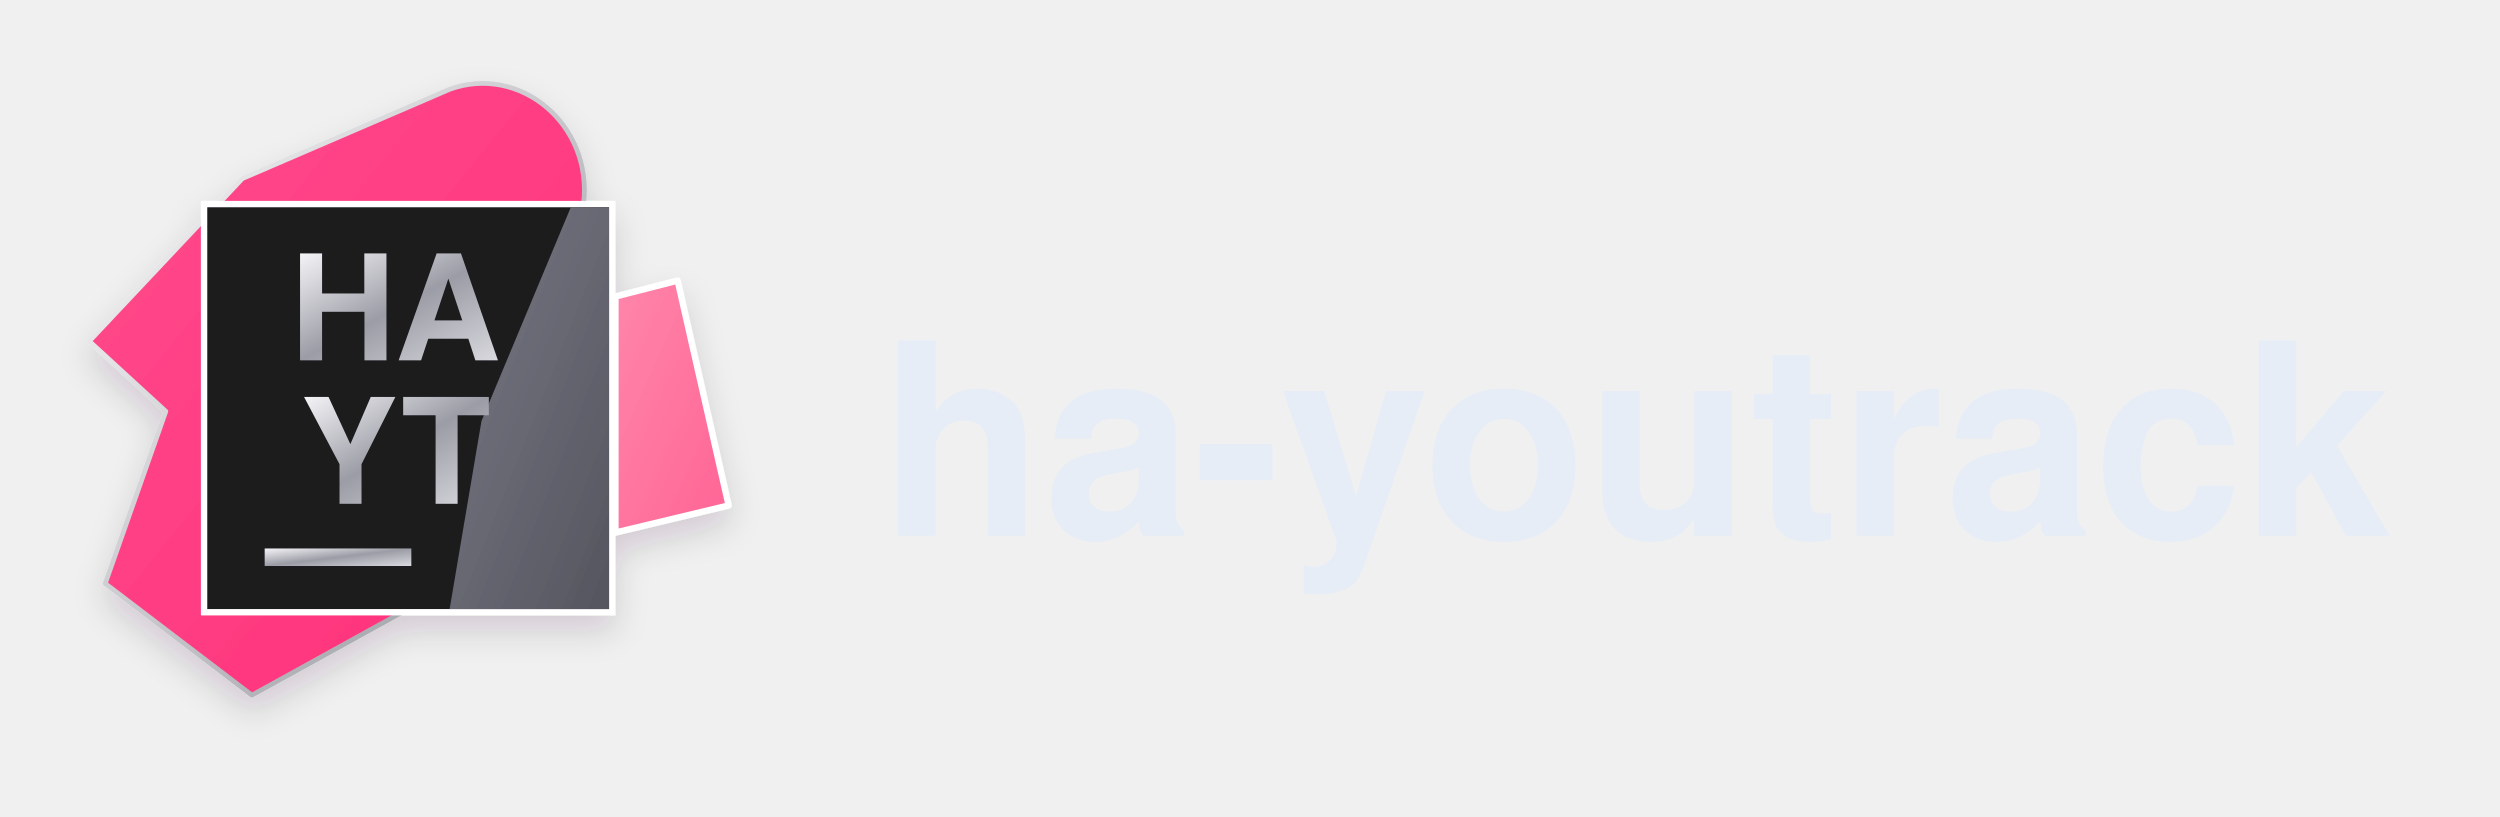
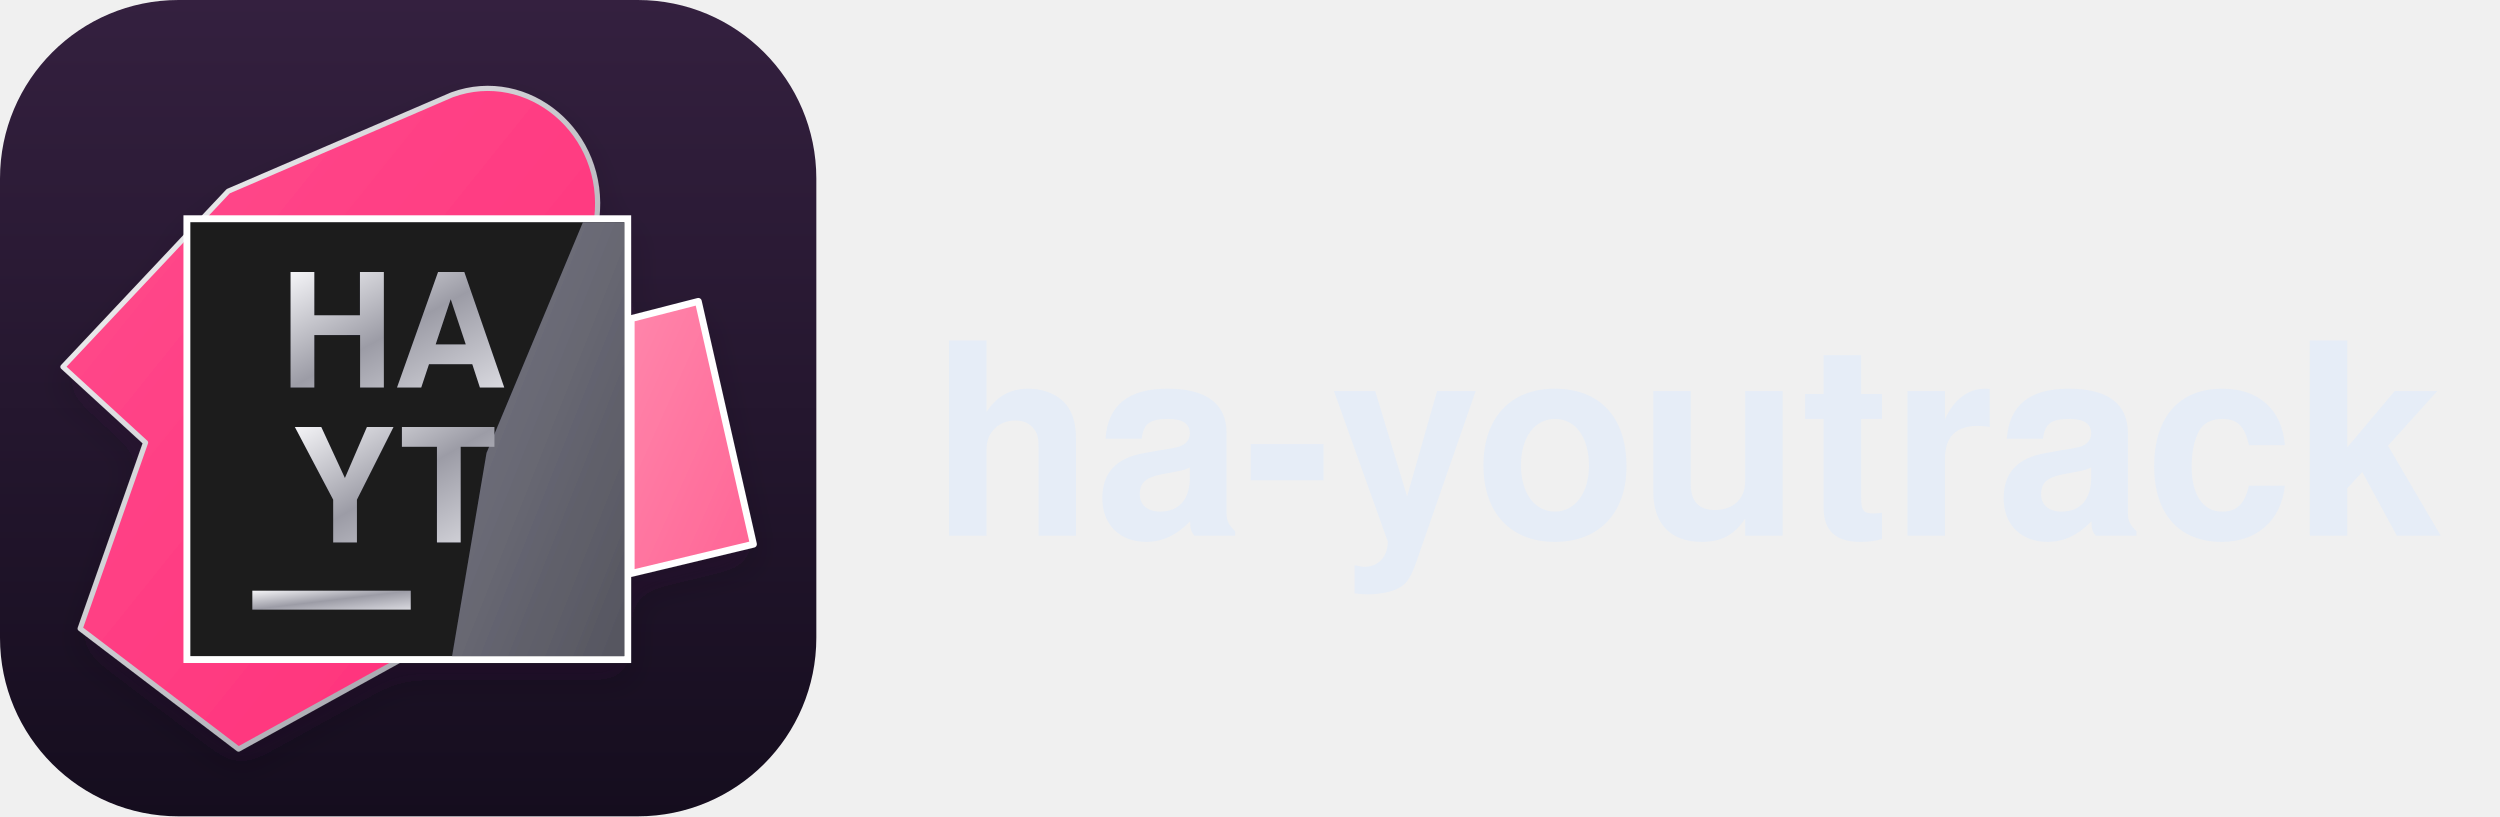
<svg xmlns="http://www.w3.org/2000/svg" viewBox="0 0 784 256">
  <defs>
    <linearGradient id="pink" x1="0" y1="0" x2="1" y2="1">
      <stop offset="0" stop-color="#ff4d8d" />
      <stop offset="1" stop-color="#ff2d78" />
    </linearGradient>
    <linearGradient id="pink-light" x1="0" y1="0" x2="1" y2="1">
      <stop offset="0" stop-color="#ff86ab" />
      <stop offset="1" stop-color="#ff6495" />
    </linearGradient>
    <linearGradient id="metal" x1="0" y1="0" x2="1" y2="1">
      <stop offset="0" stop-color="#f4f4f7" />
      <stop offset=".5" stop-color="#9c9ca6" />
      <stop offset="1" stop-color="#d9d9df" />
    </linearGradient>
    <linearGradient id="gloss" x1="0" y1="0" x2="1" y2="1">
      <stop offset="0" stop-color="#7a7a86" />
      <stop offset="1" stop-color="#55555f" />
    </linearGradient>
    <linearGradient id="rim" x1="0" y1="0" x2="1" y2="1">
      <stop offset="0" stop-color="#ffffff" />
      <stop offset="1" stop-color="#8e8e98" />
    </linearGradient>
+     <linearGradient id="tile" x1="0" y1="0" x2="0" y2="1">
+       <stop offset="0" stop-color="#34203f" />
+       <stop offset="1" stop-color="#150d1e" />
+     </linearGradient>
    <filter id="shadow" x="-20%" y="-20%" width="140%" height="150%">
      <feDropShadow dx="0" dy="10" stdDeviation="10" flood-color="#2a1030" flood-opacity="0.15" />
    </filter>
  </defs>
  <g transform="scale(0.5)">
-     <g filter="url(#shadow)">
-       <path d="M152 112 L282 56 C326 40 372 78 366 128 L350 330 L158 436 L66 366 L104 258 L56 214 Z" fill="url(#pink)" stroke="url(#rim)" stroke-width="3" stroke-linejoin="round" />
-       <path d="M386 186 L425 176 L457 317 L386 334 Z" fill="url(#pink-light)" stroke="#ffffff" stroke-width="4" stroke-linejoin="round" />
-       <rect x="128" y="128" width="256" height="256" fill="#1b1b1f" stroke="#ffffff" stroke-width="4" />
-       <path d="M358 130 L302 264 L282 382 L382 382 L382 130 Z" fill="url(#gloss)" />
-       <g fill="url(#metal)" font-family="'Helvetica Neue', Helvetica, Arial, sans-serif" font-weight="700" font-size="92" text-anchor="middle">
-         <text x="248" y="226">HA</text>
-         <text x="248" y="316">YT</text>
+     <rect width="512" height="512" rx="112" fill="url(#tile)" />
+     <g transform="translate(256 256) scale(1.08) translate(-256.5 -238)">
+       <g filter="url(#shadow)">
+         <path d="M152 112 L282 56 C326 40 372 78 366 128 L350 330 L158 436 L66 366 L104 258 L56 214 Z" fill="url(#pink)" stroke="url(#rim)" stroke-width="3" stroke-linejoin="round" />
+         <path d="M386 186 L425 176 L457 317 L386 334 Z" fill="url(#pink-light)" stroke="#ffffff" stroke-width="4" stroke-linejoin="round" />
+         <rect x="128" y="128" width="256" height="256" fill="#1b1b1f" stroke="#ffffff" stroke-width="4" />
+         <path d="M358 130 L302 264 L282 382 L382 382 L382 130 Z" fill="url(#gloss)" />
+         <g fill="url(#metal)" font-family="'Helvetica Neue', Helvetica, Arial, sans-serif" font-weight="700" font-size="92" text-anchor="middle">
+           <text x="248" y="226">HA</text>
+           <text x="248" y="316">YT</text>
+         </g>
+         <rect x="166" y="344" width="92" height="11" fill="url(#metal)" />
      </g>
-       <rect x="166" y="344" width="92" height="11" fill="url(#metal)" />
    </g>
  </g>
-   <text x="276" y="168" fill="#e6edf7" font-family="'Helvetica Neue', Helvetica, Arial, sans-serif" font-weight="700" font-size="84" textLength="470" lengthAdjust="spacingAndGlyphs">ha-youtrack</text>
+   <text x="292" y="168" fill="#e6edf7" font-family="'Helvetica Neue', Helvetica, Arial, sans-serif" font-weight="700" font-size="84" textLength="456" lengthAdjust="spacingAndGlyphs">ha-youtrack</text>
</svg>
